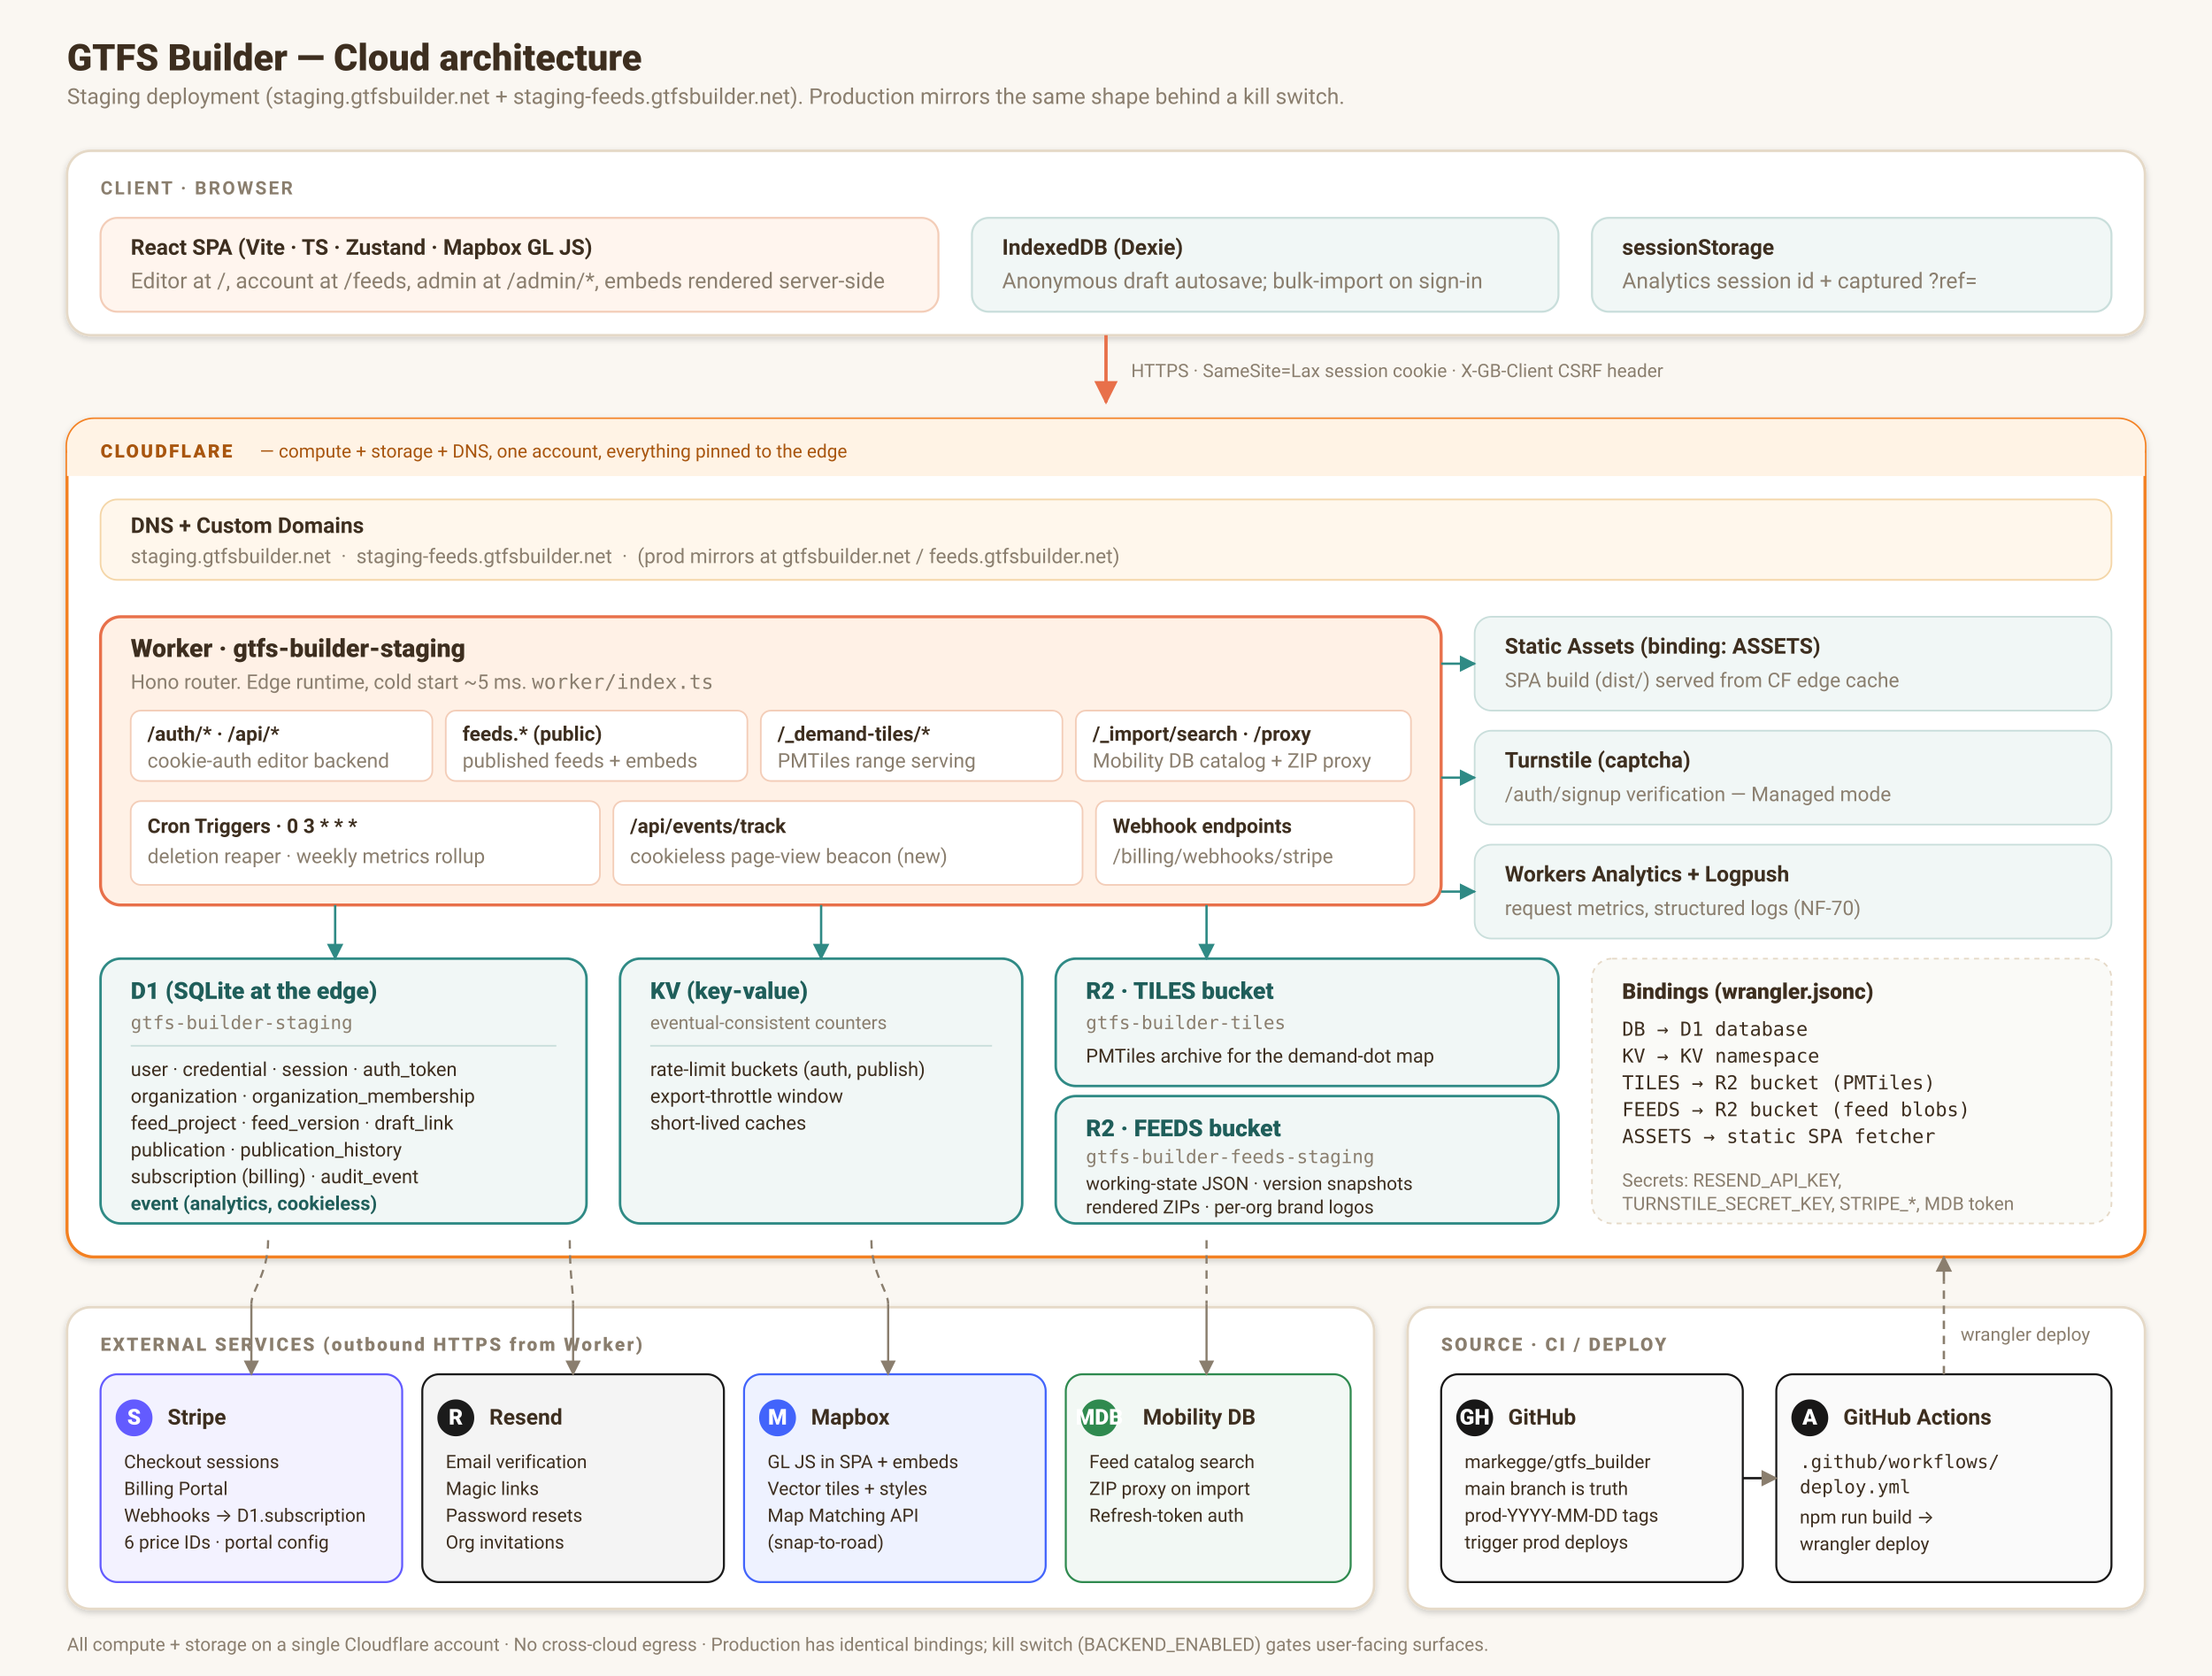
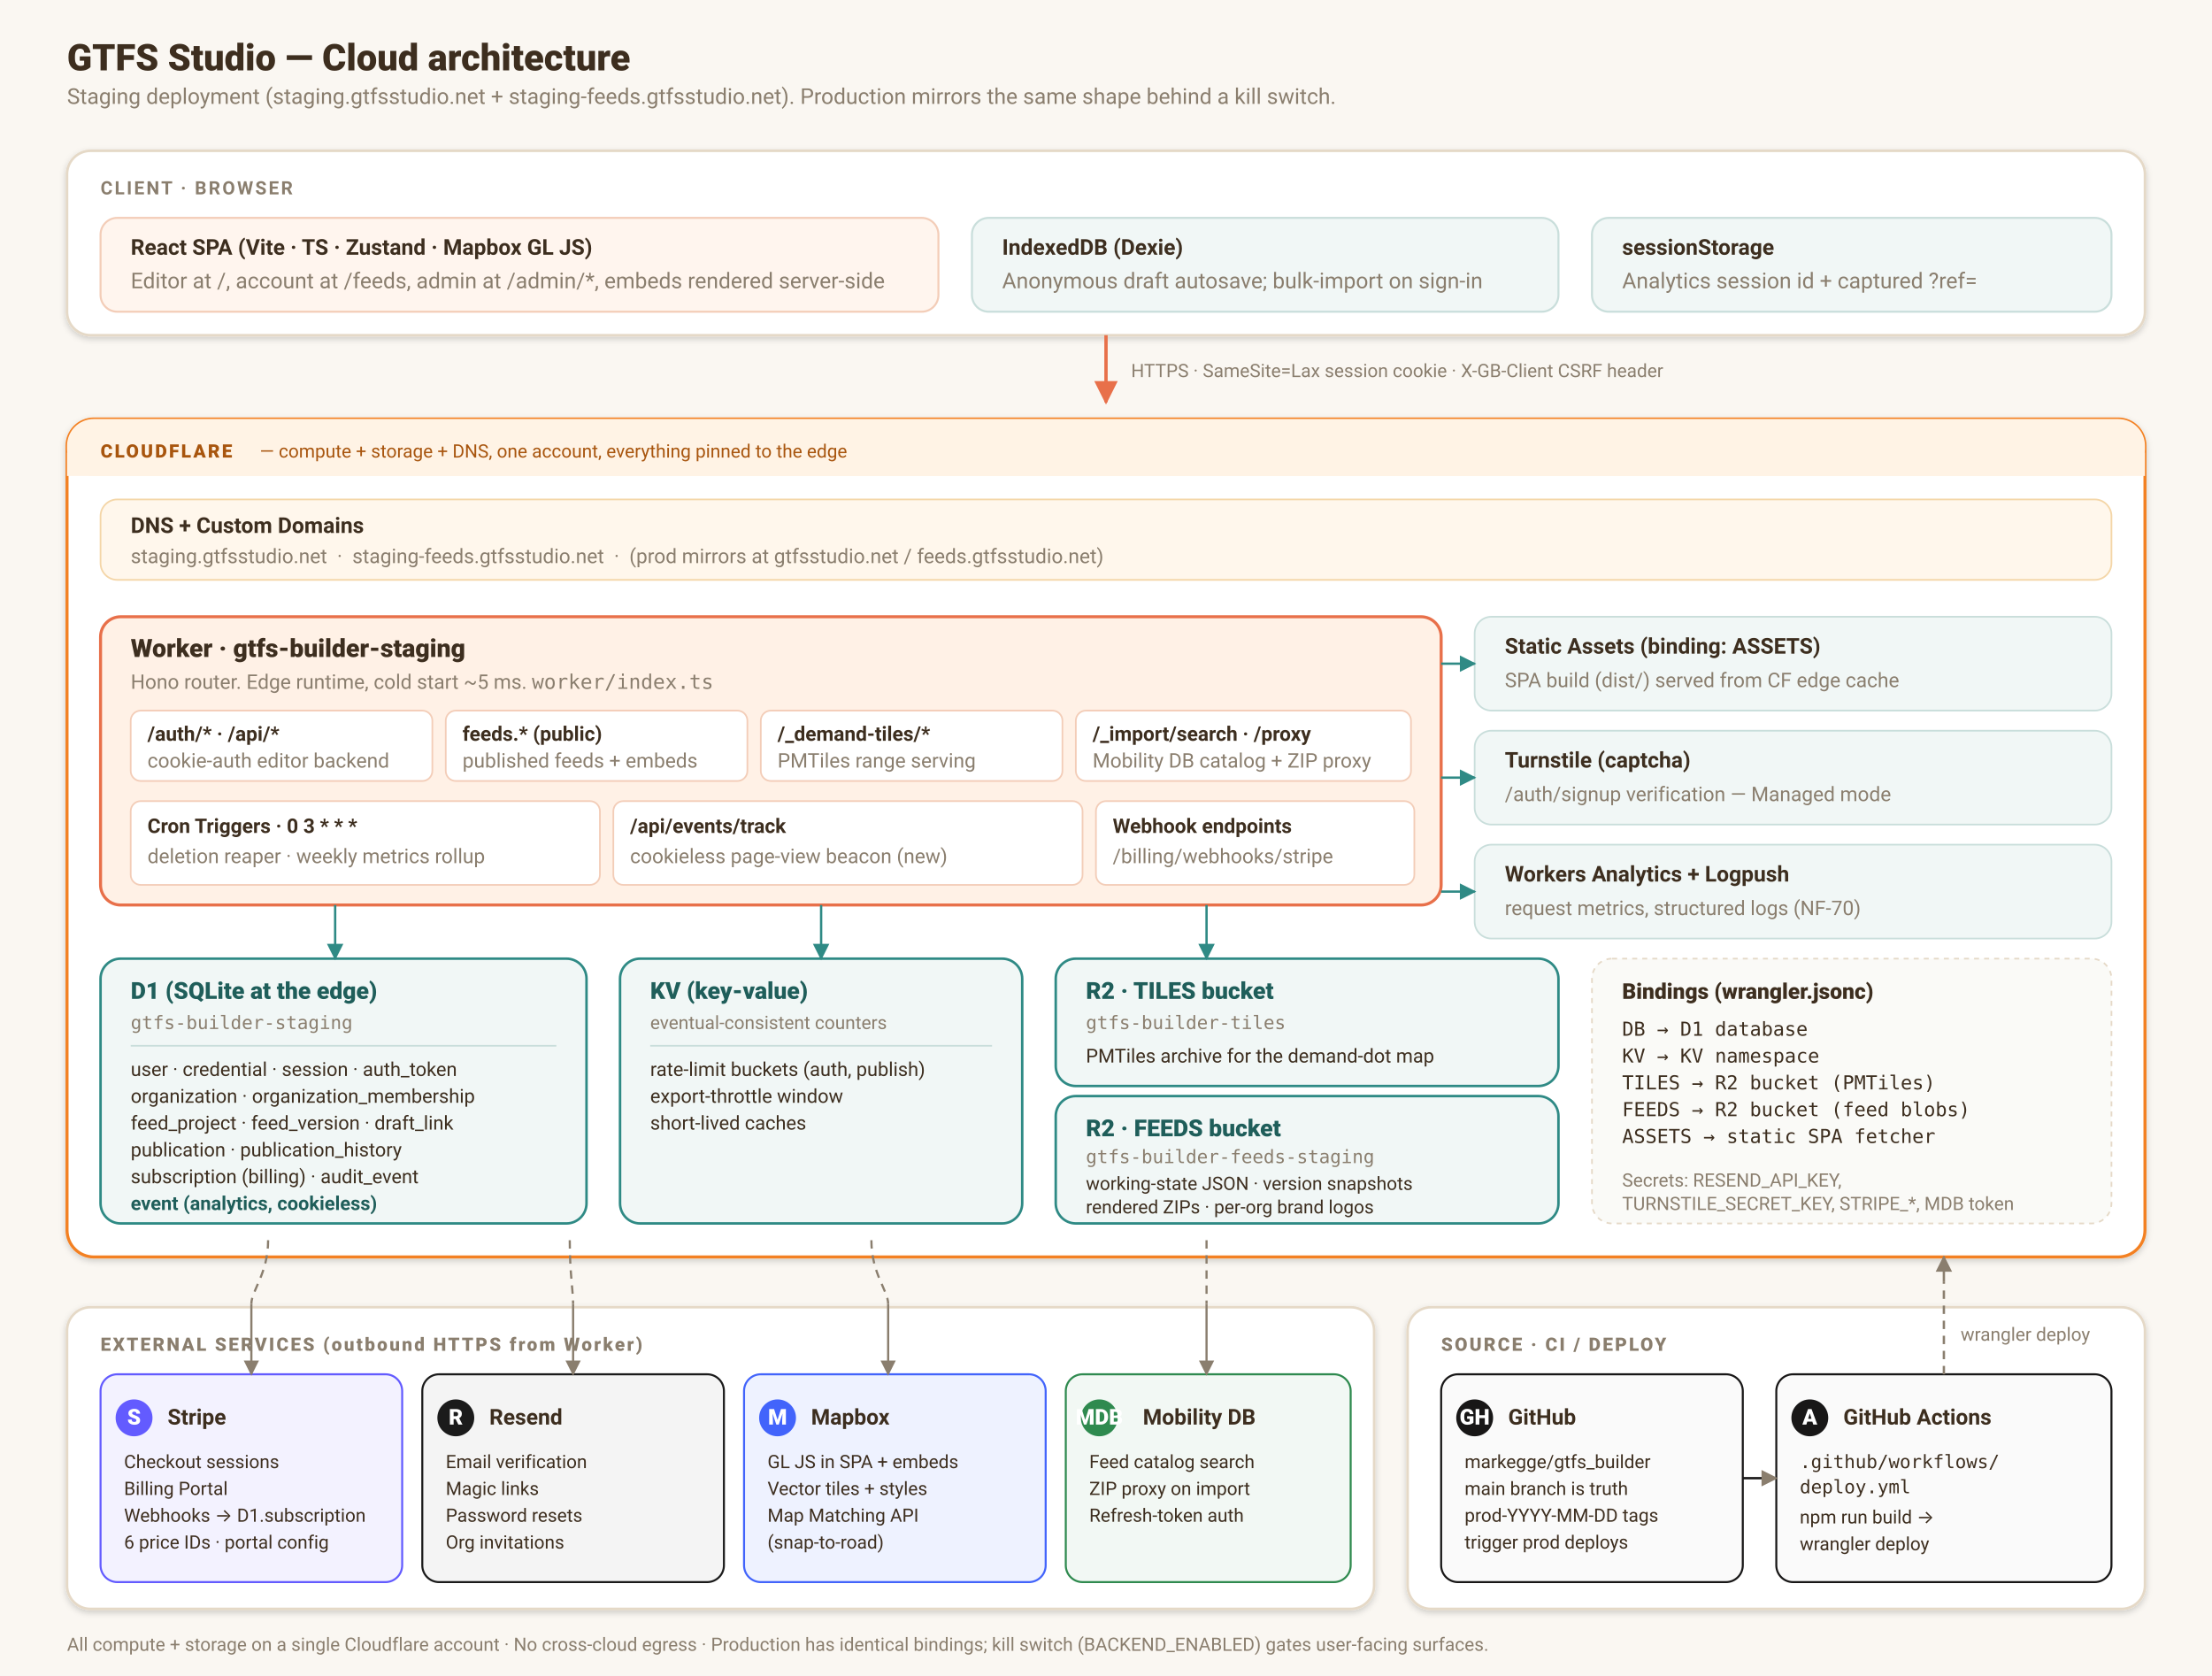
- <svg xmlns="http://www.w3.org/2000/svg" viewBox="0 0 1320 1000" font-family="ui-sans-serif, system-ui, -apple-system, 'Segoe UI', Roboto, sans-serif" font-size="13" role="img" aria-label="GTFS Builder cloud architecture (staging deployment)">
+ <svg xmlns="http://www.w3.org/2000/svg" viewBox="0 0 1320 1000" font-family="ui-sans-serif, system-ui, -apple-system, 'Segoe UI', Roboto, sans-serif" font-size="13" role="img" aria-label="GTFS Studio cloud architecture (staging deployment)">
  <defs>
    <filter id="card-shadow" x="-10%" y="-10%" width="120%" height="130%">
      <feGaussianBlur in="SourceAlpha" stdDeviation="2" />
      <feOffset dx="0" dy="1.5" result="offset" />
      <feComponentTransfer>
        <feFuncA type="linear" slope="0.18" />
      </feComponentTransfer>
      <feMerge>
        <feMergeNode />
        <feMergeNode in="SourceGraphic" />
      </feMerge>
    </filter>
    <marker id="arr-coral" viewBox="0 0 10 10" refX="9" refY="5" markerWidth="7" markerHeight="7" orient="auto-start-reverse">
      <path d="M0,0 L10,5 L0,10 z" fill="#E8704A" />
    </marker>
    <marker id="arr-teal" viewBox="0 0 10 10" refX="9" refY="5" markerWidth="7" markerHeight="7" orient="auto-start-reverse">
      <path d="M0,0 L10,5 L0,10 z" fill="#2F8A85" />
    </marker>
    <marker id="arr-gray" viewBox="0 0 10 10" refX="9" refY="5" markerWidth="7" markerHeight="7" orient="auto-start-reverse">
      <path d="M0,0 L10,5 L0,10 z" fill="#8A7E6E" />
    </marker>
  </defs>
  <rect width="1320" height="1000" fill="#FAF7F2" />
-   <text x="40" y="42" font-size="22" font-weight="800" fill="#3D2E1F">GTFS Builder — Cloud architecture</text>
-   <text x="40" y="62" font-size="13" fill="#8A7E6E">Staging deployment (staging.gtfsbuilder.net + staging-feeds.gtfsbuilder.net). Production mirrors the same shape behind a kill switch.</text>
+   <text x="40" y="42" font-size="22" font-weight="800" fill="#3D2E1F">GTFS Studio — Cloud architecture</text>
+   <text x="40" y="62" font-size="13" fill="#8A7E6E">Staging deployment (staging.gtfsstudio.net + staging-feeds.gtfsstudio.net). Production mirrors the same shape behind a kill switch.</text>
  <g>
    <rect x="40" y="90" width="1240" height="110" rx="14" fill="#FFFFFF" stroke="#E5D9C7" stroke-width="1.5" filter="url(#card-shadow)" />
    <text x="60" y="116" font-size="11" font-weight="700" fill="#8A7E6E" letter-spacing="1.2">CLIENT  ·  BROWSER</text>
    <rect x="60" y="130" width="500" height="56" rx="10" fill="#FFF5EE" stroke="#F3CDB8" stroke-width="1.2" />
    <text x="78" y="152" font-weight="700" fill="#3D2E1F">React SPA  (Vite · TS · Zustand · Mapbox GL JS)</text>
    <text x="78" y="172" fill="#8A7E6E">Editor at /, account at /feeds, admin at /admin/*, embeds rendered server-side</text>
    <rect x="580" y="130" width="350" height="56" rx="10" fill="#F1F7F6" stroke="#C9DEDB" stroke-width="1.2" />
    <text x="598" y="152" font-weight="700" fill="#3D2E1F">IndexedDB  (Dexie)</text>
    <text x="598" y="172" fill="#8A7E6E">Anonymous draft autosave; bulk-import on sign-in</text>
    <rect x="950" y="130" width="310" height="56" rx="10" fill="#F1F7F6" stroke="#C9DEDB" stroke-width="1.2" />
    <text x="968" y="152" font-weight="700" fill="#3D2E1F">sessionStorage</text>
    <text x="968" y="172" fill="#8A7E6E">Analytics session id + captured ?ref=</text>
  </g>
  <line x1="660" y1="200" x2="660" y2="240" stroke="#E8704A" stroke-width="2" marker-end="url(#arr-coral)" />
  <text x="675" y="225" fill="#8A7E6E" font-size="11">HTTPS · SameSite=Lax session cookie · X-GB-Client CSRF header</text>
  <g>
    <rect x="40" y="250" width="1240" height="500" rx="16" fill="#FFFFFF" stroke="#F38020" stroke-width="1.8" filter="url(#card-shadow)" />
    <rect x="40" y="250" width="1240" height="34" rx="16" fill="#FFF3E5" stroke="none" />
    <rect x="40" y="270" width="1240" height="14" fill="#FFF3E5" stroke="none" />
    <text x="60" y="273" font-size="11" font-weight="800" fill="#A8550E" letter-spacing="1.2">CLOUDFLARE</text>
    <text x="155" y="273" font-size="11" fill="#A8550E">— compute + storage + DNS, one account, everything pinned to the edge</text>
    <rect x="60" y="298" width="1200" height="48" rx="10" fill="#FFF7EC" stroke="#F4D6A8" stroke-width="1" />
    <text x="78" y="318" font-weight="700" fill="#3D2E1F">DNS + Custom Domains</text>
-     <text x="78" y="336" fill="#8A7E6E" font-size="12">staging.gtfsbuilder.net  ·  staging-feeds.gtfsbuilder.net  ·  (prod mirrors at gtfsbuilder.net / feeds.gtfsbuilder.net)</text>
+     <text x="78" y="336" fill="#8A7E6E" font-size="12">staging.gtfsstudio.net  ·  staging-feeds.gtfsstudio.net  ·  (prod mirrors at gtfsstudio.net / feeds.gtfsstudio.net)</text>
    <rect x="60" y="368" width="800" height="172" rx="12" fill="#FFF1E6" stroke="#E8704A" stroke-width="1.8" />
    <text x="78" y="392" font-weight="800" fill="#3D2E1F" font-size="15">Worker  ·  gtfs-builder-staging</text>
    <text x="78" y="411" fill="#8A7E6E" font-size="12">Hono router. Edge runtime, cold start ~5 ms. <tspan font-family="ui-monospace, SF Mono, monospace">worker/index.ts</tspan>
    </text>
    <g font-size="12">
      <rect x="78" y="424" width="180" height="42" rx="6" fill="#FFFFFF" stroke="#F3CDB8" />
      <text x="88" y="442" font-weight="700" fill="#3D2E1F">/auth/*  ·  /api/*</text>
      <text x="88" y="458" fill="#8A7E6E">cookie-auth editor backend</text>
      <rect x="266" y="424" width="180" height="42" rx="6" fill="#FFFFFF" stroke="#F3CDB8" />
      <text x="276" y="442" font-weight="700" fill="#3D2E1F">feeds.*  (public)</text>
      <text x="276" y="458" fill="#8A7E6E">published feeds + embeds</text>
      <rect x="454" y="424" width="180" height="42" rx="6" fill="#FFFFFF" stroke="#F3CDB8" />
      <text x="464" y="442" font-weight="700" fill="#3D2E1F">/_demand-tiles/*</text>
      <text x="464" y="458" fill="#8A7E6E">PMTiles range serving</text>
      <rect x="642" y="424" width="200" height="42" rx="6" fill="#FFFFFF" stroke="#F3CDB8" />
      <text x="652" y="442" font-weight="700" fill="#3D2E1F">/_import/search · /proxy</text>
      <text x="652" y="458" fill="#8A7E6E">Mobility DB catalog + ZIP proxy</text>
      <rect x="78" y="478" width="280" height="50" rx="6" fill="#FFFFFF" stroke="#F3CDB8" />
      <text x="88" y="497" font-weight="700" fill="#3D2E1F">Cron Triggers  ·  0 3 * * *</text>
      <text x="88" y="515" fill="#8A7E6E">deletion reaper · weekly metrics rollup</text>
      <rect x="366" y="478" width="280" height="50" rx="6" fill="#FFFFFF" stroke="#F3CDB8" />
      <text x="376" y="497" font-weight="700" fill="#3D2E1F">/api/events/track</text>
      <text x="376" y="515" fill="#8A7E6E">cookieless page-view beacon (new)</text>
      <rect x="654" y="478" width="190" height="50" rx="6" fill="#FFFFFF" stroke="#F3CDB8" />
      <text x="664" y="497" font-weight="700" fill="#3D2E1F">Webhook endpoints</text>
      <text x="664" y="515" fill="#8A7E6E">/billing/webhooks/stripe</text>
    </g>
    <g>
      <rect x="880" y="368" width="380" height="56" rx="10" fill="#F1F7F6" stroke="#C9DEDB" />
      <text x="898" y="390" font-weight="700" fill="#3D2E1F">Static Assets  (binding: ASSETS)</text>
      <text x="898" y="410" fill="#8A7E6E" font-size="12">SPA build (dist/) served from CF edge cache</text>
      <rect x="880" y="436" width="380" height="56" rx="10" fill="#F1F7F6" stroke="#C9DEDB" />
      <text x="898" y="458" font-weight="700" fill="#3D2E1F">Turnstile  (captcha)</text>
      <text x="898" y="478" fill="#8A7E6E" font-size="12">/auth/signup verification — Managed mode</text>
      <rect x="880" y="504" width="380" height="56" rx="10" fill="#F1F7F6" stroke="#C9DEDB" />
      <text x="898" y="526" font-weight="700" fill="#3D2E1F">Workers Analytics + Logpush</text>
      <text x="898" y="546" fill="#8A7E6E" font-size="12">request metrics, structured logs (NF-70)</text>
    </g>
    <g>
      <rect x="60" y="572" width="290" height="158" rx="12" fill="#F1F7F6" stroke="#2F8A85" stroke-width="1.5" />
      <text x="78" y="596" font-weight="800" fill="#1F5E5A" font-size="14">D1  (SQLite at the edge)</text>
      <text x="78" y="614" fill="#8A7E6E" font-size="11" font-family="ui-monospace, SF Mono, monospace">gtfs-builder-staging</text>
      <line x1="78" y1="624" x2="332" y2="624" stroke="#C9DEDB" />
      <g font-size="11.5" fill="#3D2E1F">
        <text x="78" y="642">user · credential · session · auth_token</text>
        <text x="78" y="658">organization · organization_membership</text>
        <text x="78" y="674">feed_project · feed_version · draft_link</text>
        <text x="78" y="690">publication · publication_history</text>
        <text x="78" y="706">subscription (billing) · audit_event</text>
        <text x="78" y="722" font-weight="700" fill="#1F5E5A">event  (analytics, cookieless)</text>
      </g>
      <rect x="370" y="572" width="240" height="158" rx="12" fill="#F1F7F6" stroke="#2F8A85" stroke-width="1.5" />
      <text x="388" y="596" font-weight="800" fill="#1F5E5A" font-size="14">KV  (key-value)</text>
      <text x="388" y="614" fill="#8A7E6E" font-size="11">eventual-consistent counters</text>
      <line x1="388" y1="624" x2="592" y2="624" stroke="#C9DEDB" />
      <g font-size="11.5" fill="#3D2E1F">
        <text x="388" y="642">rate-limit buckets (auth, publish)</text>
        <text x="388" y="658">export-throttle window</text>
        <text x="388" y="674">short-lived caches</text>
      </g>
      <rect x="630" y="572" width="300" height="76" rx="12" fill="#F1F7F6" stroke="#2F8A85" stroke-width="1.5" />
      <text x="648" y="596" font-weight="800" fill="#1F5E5A" font-size="14">R2  ·  TILES bucket</text>
      <text x="648" y="614" fill="#8A7E6E" font-size="11" font-family="ui-monospace, SF Mono, monospace">gtfs-builder-tiles</text>
      <text x="648" y="634" fill="#3D2E1F" font-size="11.5">PMTiles archive for the demand-dot map</text>
      <rect x="630" y="654" width="300" height="76" rx="12" fill="#F1F7F6" stroke="#2F8A85" stroke-width="1.5" />
      <text x="648" y="678" font-weight="800" fill="#1F5E5A" font-size="14">R2  ·  FEEDS bucket</text>
      <text x="648" y="694" fill="#8A7E6E" font-size="11" font-family="ui-monospace, SF Mono, monospace">gtfs-builder-feeds-staging</text>
      <text x="648" y="710" fill="#3D2E1F" font-size="11">working-state JSON · version snapshots</text>
      <text x="648" y="724" fill="#3D2E1F" font-size="11">rendered ZIPs · per-org brand logos</text>
      <rect x="950" y="572" width="310" height="158" rx="12" fill="#FAFAF7" stroke="#E5D9C7" stroke-dasharray="3 3" />
      <text x="968" y="596" font-weight="800" fill="#3D2E1F" font-size="13">Bindings (wrangler.jsonc)</text>
      <g font-size="11.5" fill="#3D2E1F" font-family="ui-monospace, SF Mono, monospace">
        <text x="968" y="618">DB        →  D1 database</text>
        <text x="968" y="634">KV        →  KV namespace</text>
        <text x="968" y="650">TILES     →  R2 bucket (PMTiles)</text>
        <text x="968" y="666">FEEDS     →  R2 bucket (feed blobs)</text>
        <text x="968" y="682">ASSETS    →  static SPA fetcher</text>
      </g>
      <text x="968" y="708" font-size="11" fill="#8A7E6E">Secrets: RESEND_API_KEY,</text>
      <text x="968" y="722" font-size="11" fill="#8A7E6E">TURNSTILE_SECRET_KEY, STRIPE_*, MDB token</text>
    </g>
    <g stroke="#2F8A85" stroke-width="1.4" fill="none" marker-end="url(#arr-teal)">
      <path d="M 200 540 L 200 572" />
      <path d="M 490 540 L 490 572" />
      <path d="M 720 540 L 720 572" />
    </g>
    <g stroke="#2F8A85" stroke-width="1.4" fill="none" marker-end="url(#arr-teal)">
      <path d="M 860 396 L 880 396" />
      <path d="M 860 464 L 880 464" />
      <path d="M 860 532 L 880 532" />
    </g>
  </g>
  <g>
    <rect x="40" y="780" width="780" height="180" rx="14" fill="#FFFFFF" stroke="#E5D9C7" stroke-width="1.5" filter="url(#card-shadow)" />
    <text x="60" y="806" font-size="11" font-weight="800" fill="#8A7E6E" letter-spacing="1.2">EXTERNAL SERVICES  (outbound HTTPS from Worker)</text>
    <rect x="60" y="820" width="180" height="124" rx="10" fill="#F3F2FF" stroke="#635BFF" stroke-width="1.2" />
    <circle cx="80" cy="846" r="11" fill="#635BFF" />
    <text x="80" y="850" font-size="13" font-weight="800" fill="#FFFFFF" text-anchor="middle">S</text>
    <text x="100" y="850" font-weight="700" fill="#3D2E1F">Stripe</text>
    <g font-size="11" fill="#3D2E1F">
      <text x="74" y="876">Checkout sessions</text>
      <text x="74" y="892">Billing Portal</text>
      <text x="74" y="908">Webhooks  →  D1.subscription</text>
      <text x="74" y="924">6 price IDs · portal config</text>
    </g>
    <rect x="252" y="820" width="180" height="124" rx="10" fill="#F4F4F4" stroke="#1B1B1B" stroke-width="1.2" />
    <circle cx="272" cy="846" r="11" fill="#1B1B1B" />
    <text x="272" y="850" font-size="13" font-weight="800" fill="#FFFFFF" text-anchor="middle">R</text>
    <text x="292" y="850" font-weight="700" fill="#3D2E1F">Resend</text>
    <g font-size="11" fill="#3D2E1F">
      <text x="266" y="876">Email verification</text>
      <text x="266" y="892">Magic links</text>
      <text x="266" y="908">Password resets</text>
      <text x="266" y="924">Org invitations</text>
    </g>
    <rect x="444" y="820" width="180" height="124" rx="10" fill="#EEF2FF" stroke="#4264FB" stroke-width="1.2" />
    <circle cx="464" cy="846" r="11" fill="#4264FB" />
    <text x="464" y="850" font-size="13" font-weight="800" fill="#FFFFFF" text-anchor="middle">M</text>
    <text x="484" y="850" font-weight="700" fill="#3D2E1F">Mapbox</text>
    <g font-size="11" fill="#3D2E1F">
      <text x="458" y="876">GL JS in SPA + embeds</text>
      <text x="458" y="892">Vector tiles + styles</text>
      <text x="458" y="908">Map Matching API</text>
      <text x="458" y="924">(snap-to-road)</text>
    </g>
    <rect x="636" y="820" width="170" height="124" rx="10" fill="#F2F8F4" stroke="#2F8A4F" stroke-width="1.2" />
    <circle cx="656" cy="846" r="11" fill="#2F8A4F" />
    <text x="656" y="850" font-size="13" font-weight="800" fill="#FFFFFF" text-anchor="middle">MDB</text>
    <text x="682" y="850" font-weight="700" fill="#3D2E1F">Mobility DB</text>
    <g font-size="11" fill="#3D2E1F">
      <text x="650" y="876">Feed catalog search</text>
      <text x="650" y="892">ZIP proxy on import</text>
      <text x="650" y="908">Refresh-token auth</text>
    </g>
    <rect x="840" y="780" width="440" height="180" rx="14" fill="#FFFFFF" stroke="#E5D9C7" stroke-width="1.5" filter="url(#card-shadow)" />
    <text x="860" y="806" font-size="11" font-weight="800" fill="#8A7E6E" letter-spacing="1.2">SOURCE  ·  CI / DEPLOY</text>
    <rect x="860" y="820" width="180" height="124" rx="10" fill="#FAFAFA" stroke="#181717" stroke-width="1.2" />
    <circle cx="880" cy="846" r="11" fill="#181717" />
    <text x="880" y="850" font-size="13" font-weight="800" fill="#FFFFFF" text-anchor="middle">GH</text>
    <text x="900" y="850" font-weight="700" fill="#3D2E1F">GitHub</text>
    <g font-size="11" fill="#3D2E1F">
      <text x="874" y="876">markegge/gtfs_builder</text>
      <text x="874" y="892">main branch is truth</text>
      <text x="874" y="908">prod-YYYY-MM-DD tags</text>
      <text x="874" y="924">trigger prod deploys</text>
    </g>
    <rect x="1060" y="820" width="200" height="124" rx="10" fill="#FAFAFA" stroke="#181717" stroke-width="1.2" />
    <circle cx="1080" cy="846" r="11" fill="#181717" />
    <text x="1080" y="850" font-size="13" font-weight="800" fill="#FFFFFF" text-anchor="middle">A</text>
    <text x="1100" y="850" font-weight="700" fill="#3D2E1F">GitHub Actions</text>
    <g font-size="11" fill="#3D2E1F">
      <text x="1074" y="876" font-family="ui-monospace, SF Mono, monospace">.github/workflows/</text>
      <text x="1074" y="891" font-family="ui-monospace, SF Mono, monospace">deploy.yml</text>
      <text x="1074" y="909">npm run build  →</text>
      <text x="1074" y="925">wrangler deploy</text>
    </g>
    <path d="M 1040 882 L 1060 882" stroke="#181717" stroke-width="1.4" marker-end="url(#arr-gray)" fill="none" />
  </g>
  <g stroke="#8A7E6E" stroke-width="1.3" fill="none" stroke-dasharray="5 4">
    <path d="M 160 740 C 160 760, 150 770, 150 778" />
    <path d="M 340 740 C 340 760, 342 770, 342 778" />
    <path d="M 520 740 C 520 760, 530 770, 530 778" />
    <path d="M 720 740 C 720 760, 720 770, 720 778" />
  </g>
  <g fill="none" stroke="#8A7E6E" stroke-width="1.3" marker-end="url(#arr-gray)">
    <path d="M 150 778 L 150 820" />
    <path d="M 342 778 L 342 820" />
    <path d="M 530 778 L 530 820" />
    <path d="M 720 778 L 720 820" />
  </g>
  <path d="M 1160 820 L 1160 765" stroke="#8A7E6E" stroke-width="1.4" fill="none" stroke-dasharray="5 4" />
  <path d="M 1160 765 L 1160 750" stroke="#8A7E6E" stroke-width="1.4" fill="none" marker-end="url(#arr-gray)" />
  <text x="1170" y="800" font-size="11" fill="#8A7E6E">wrangler deploy</text>
  <text x="40" y="985" font-size="11" fill="#8A7E6E">All compute + storage on a single Cloudflare account · No cross-cloud egress · Production has identical bindings; kill switch (BACKEND_ENABLED) gates user-facing surfaces.</text>
</svg>
